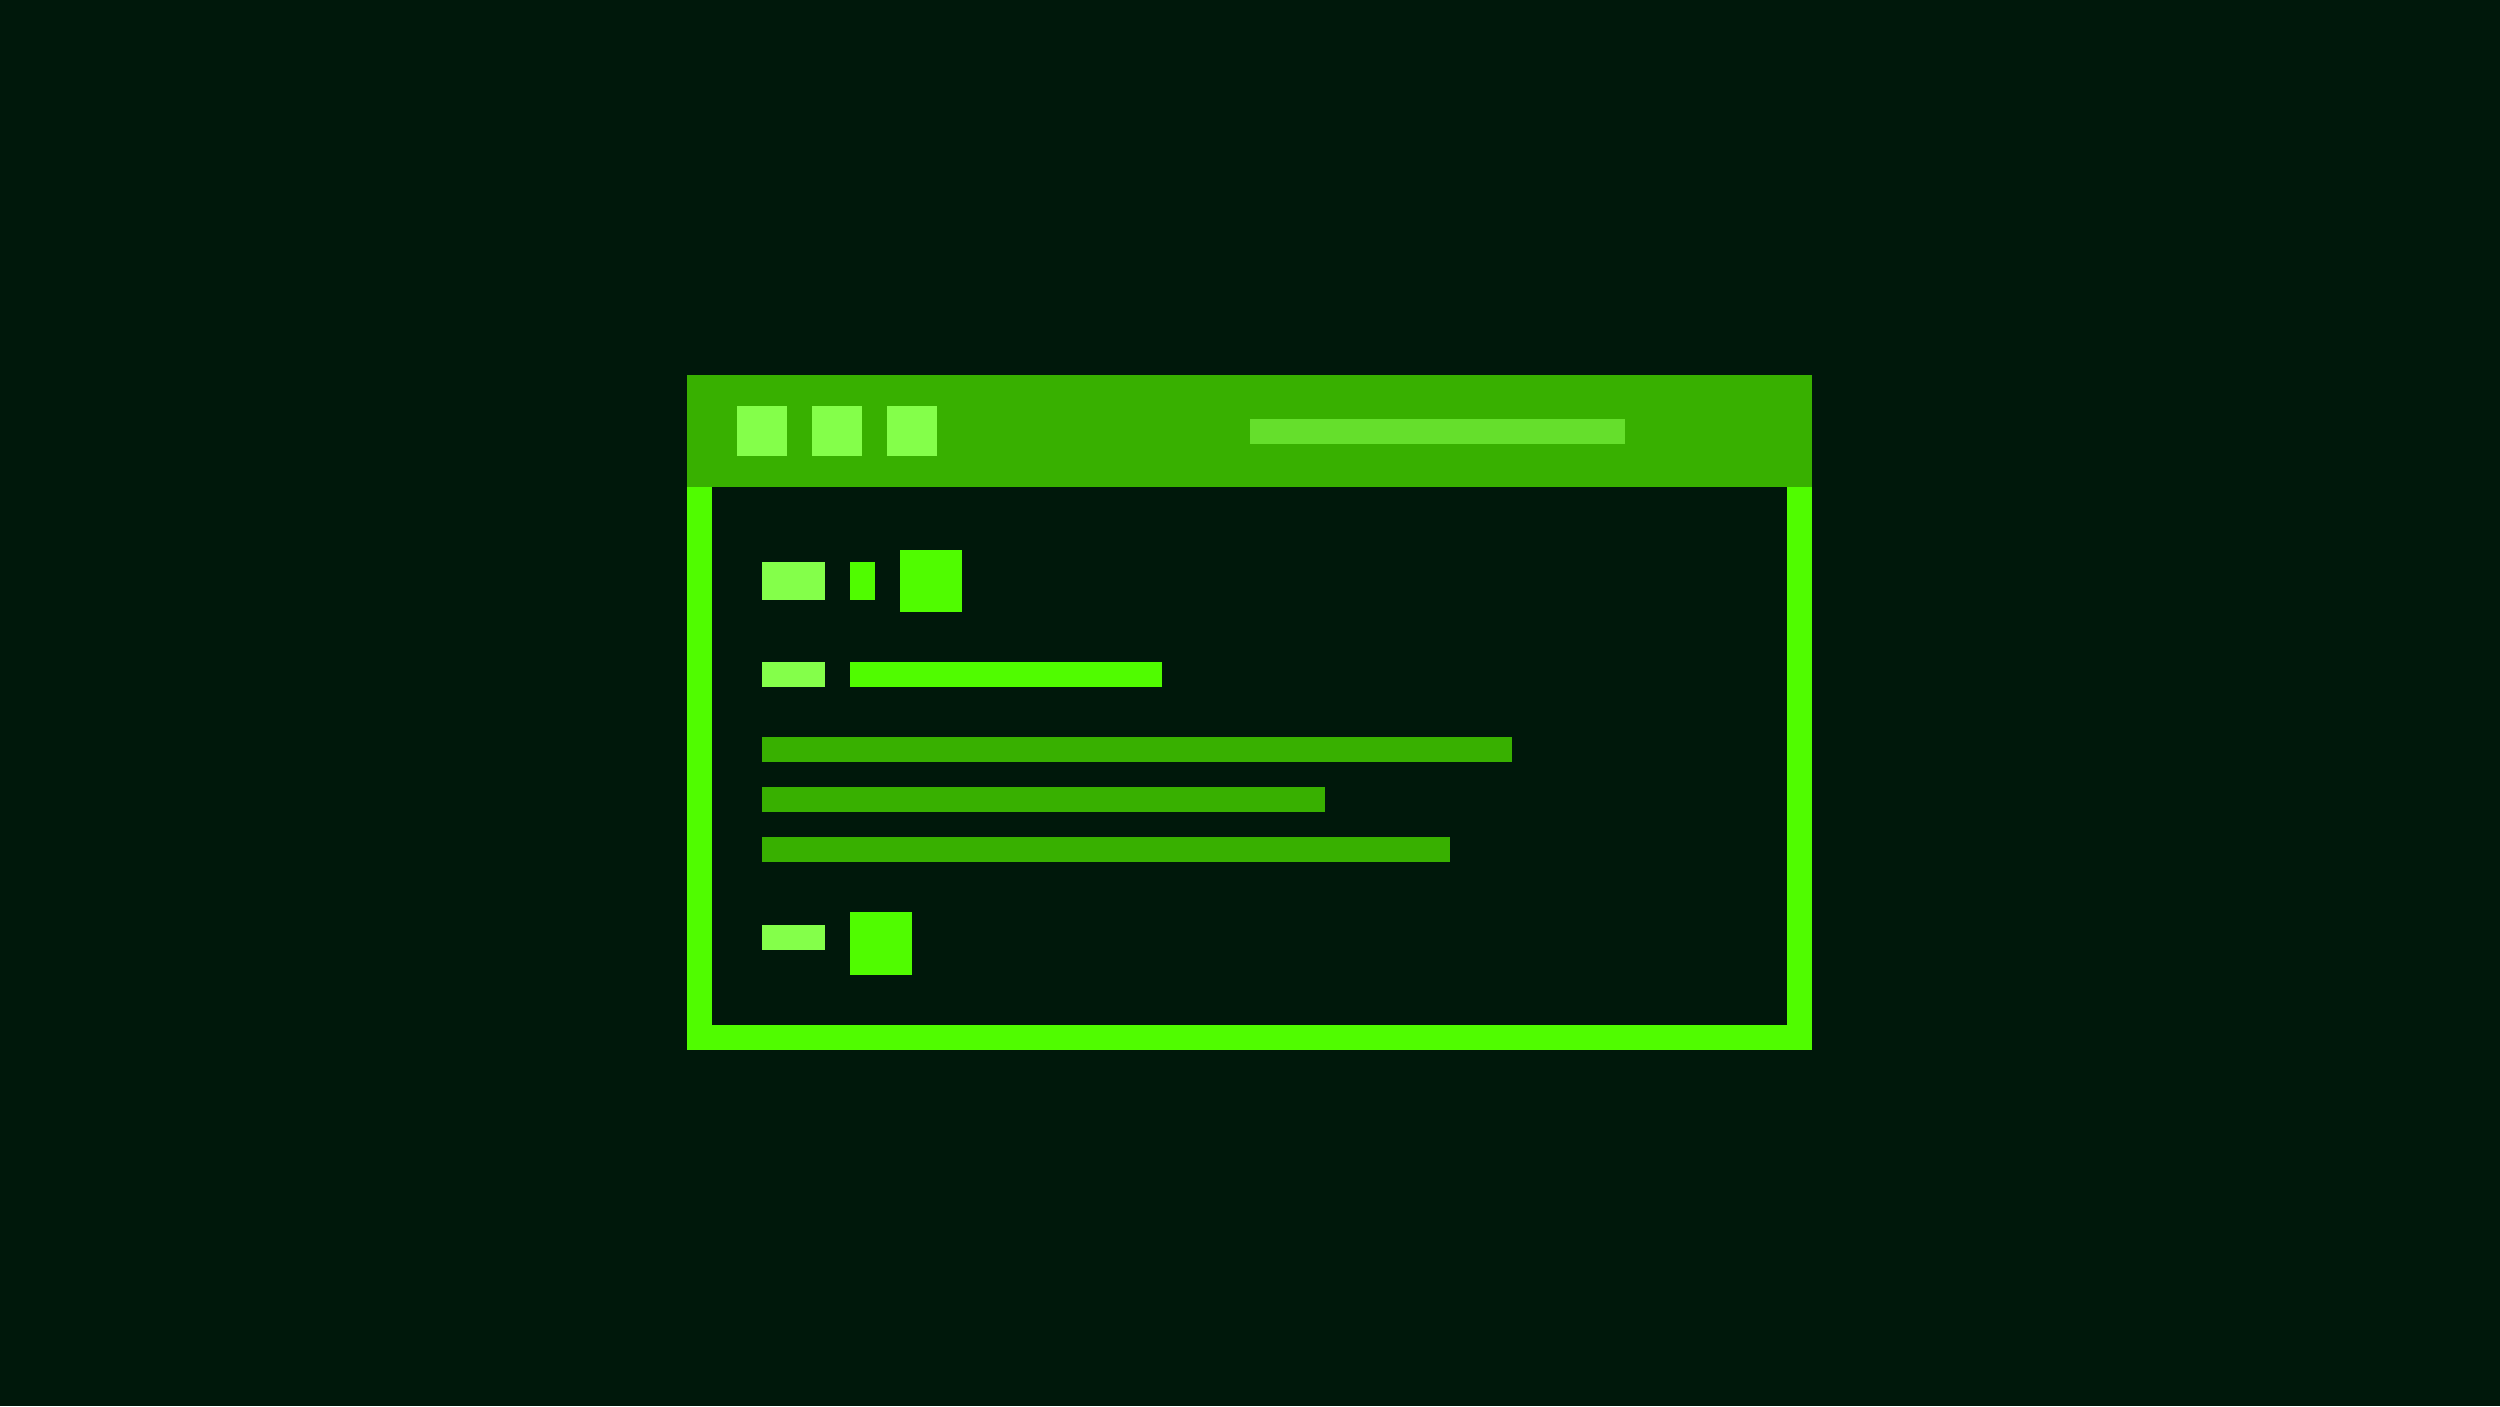
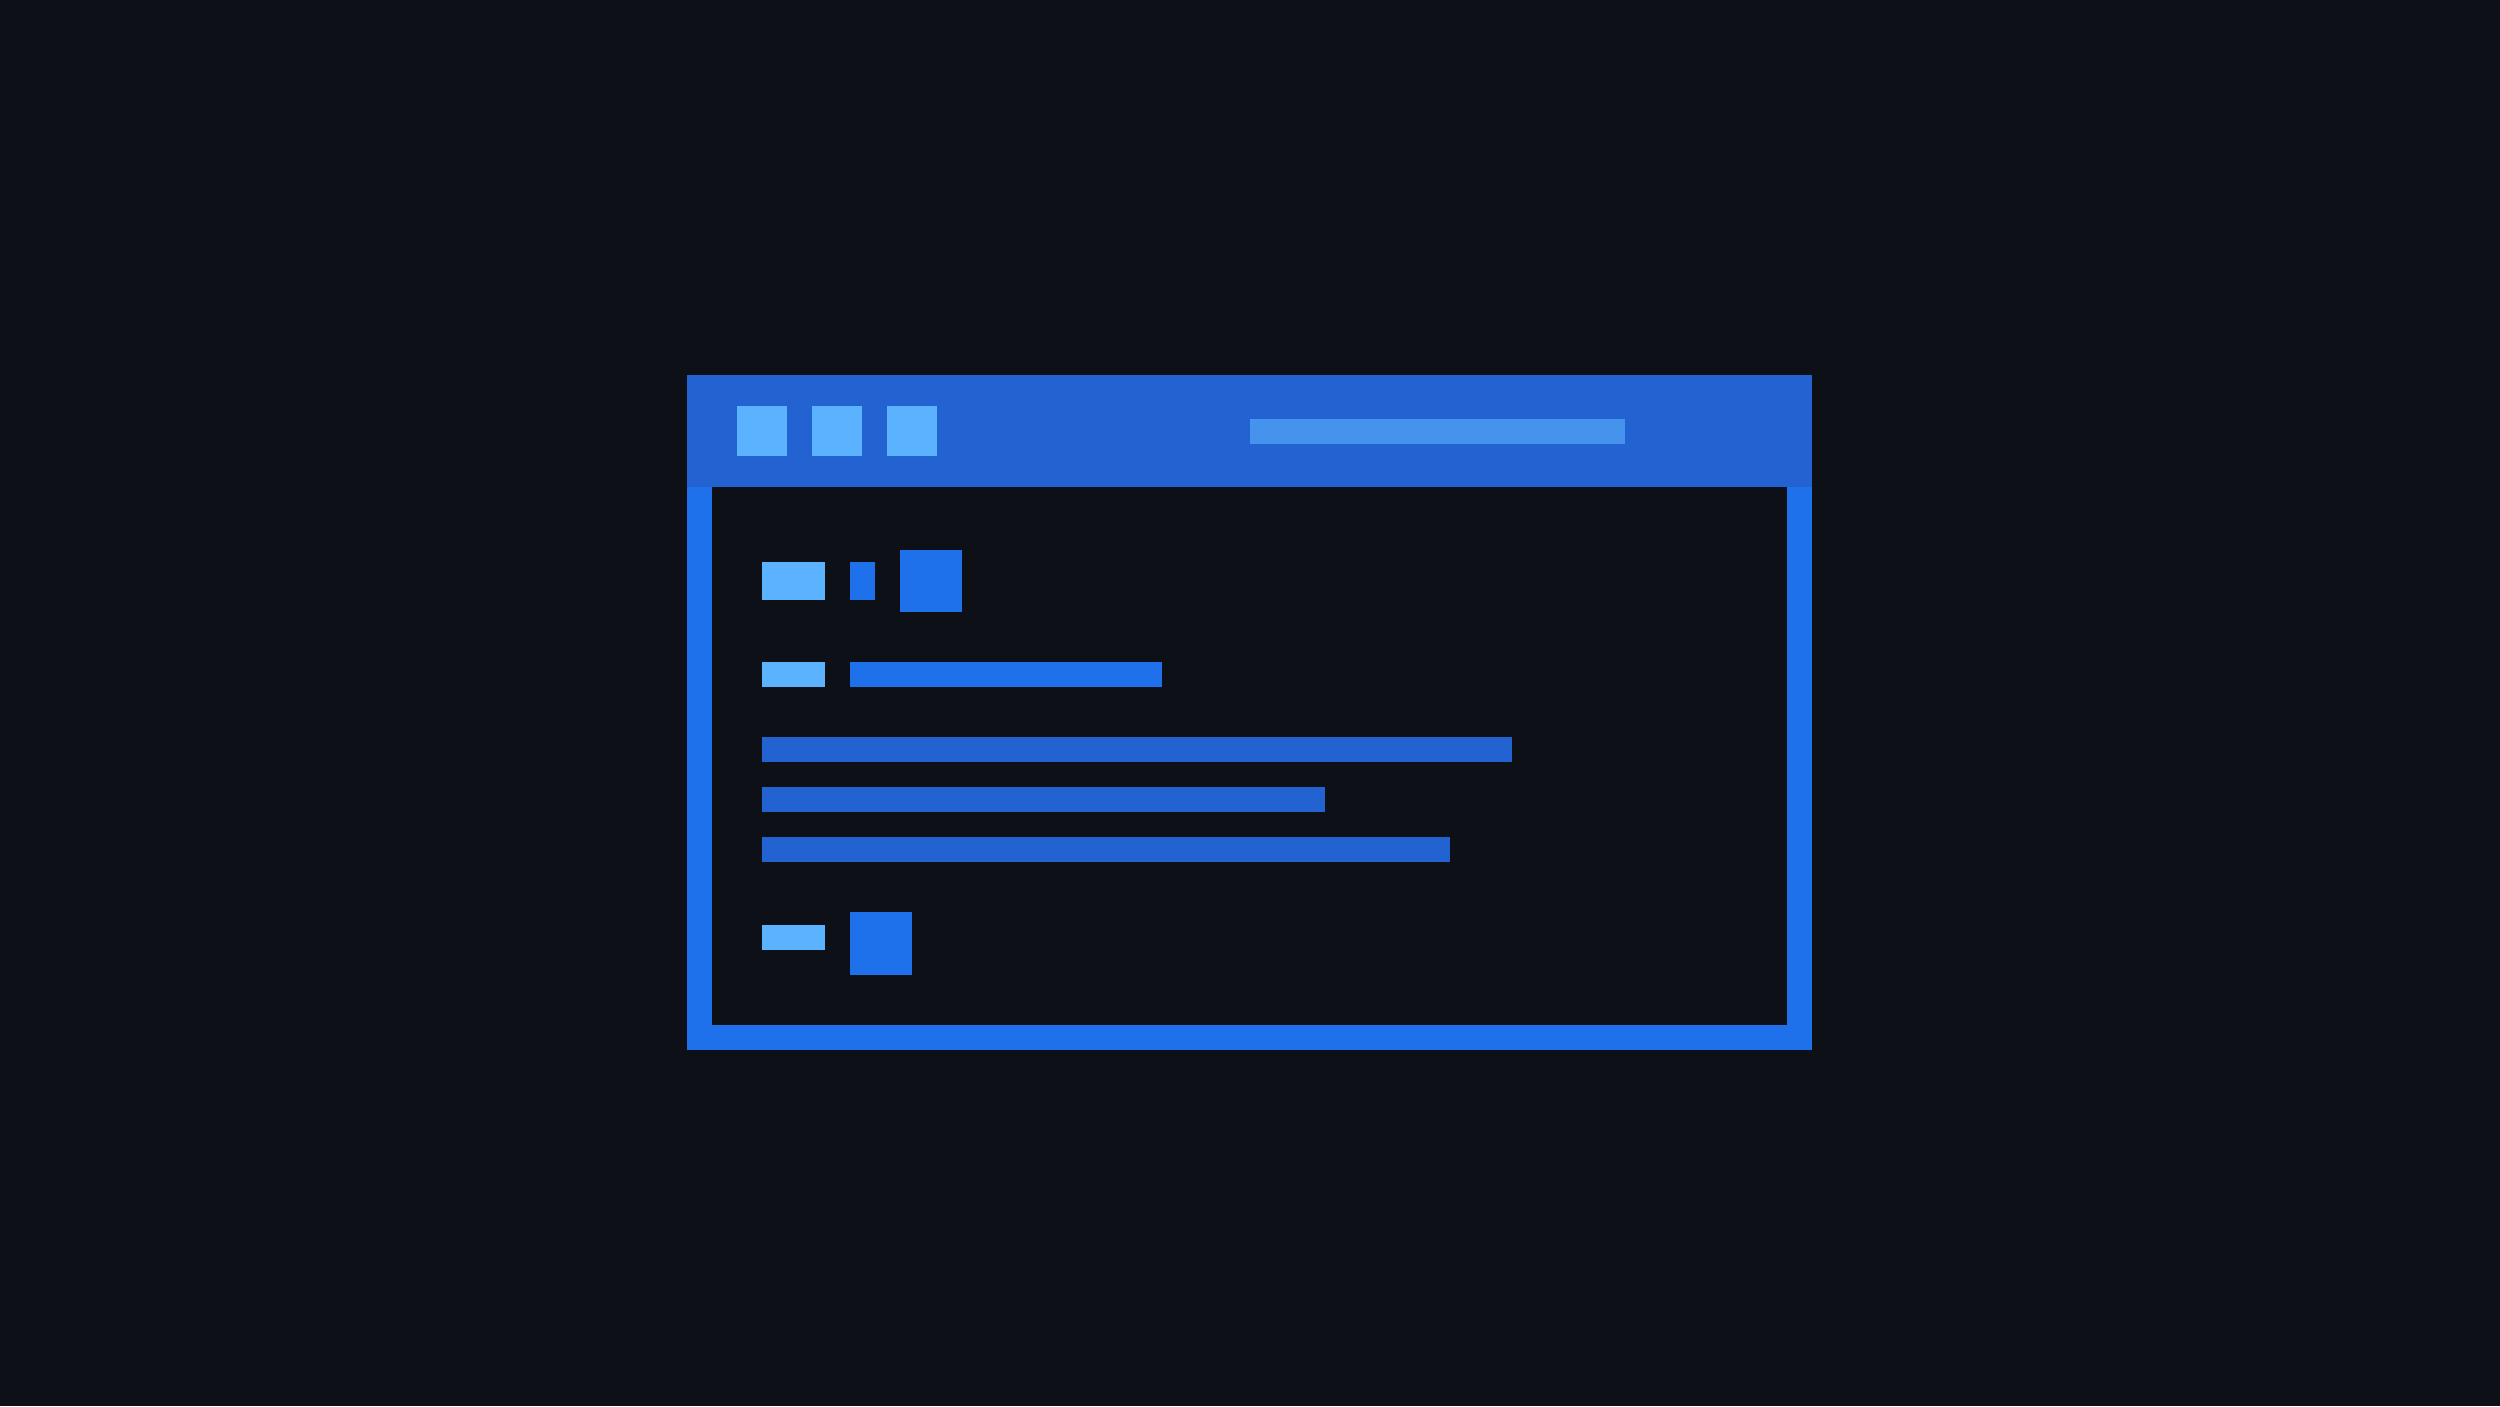
<svg xmlns="http://www.w3.org/2000/svg" viewBox="0 0 800 450" width="800" height="450" shape-rendering="crispEdges">
-   <rect x="0" y="0" width="800" height="450" fill="#00180B" />
-   <rect x="220" y="120" width="360" height="36" fill="#38B000" />
-   <rect x="220" y="120" width="8" height="36" fill="#38B000" />
-   <rect x="572" y="120" width="8" height="36" fill="#38B000" />
-   <rect x="220" y="156" width="8" height="180" fill="#50FC00" />
-   <rect x="572" y="156" width="8" height="180" fill="#50FC00" />
-   <rect x="220" y="328" width="360" height="8" fill="#50FC00" />
-   <rect x="236" y="130" width="16" height="16" fill="#84FF4A" />
-   <rect x="260" y="130" width="16" height="16" fill="#84FF4A" />
-   <rect x="284" y="130" width="16" height="16" fill="#84FF4A" />
-   <rect x="400" y="134" width="120" height="8" fill="#84FF4A" opacity="0.6" />
-   <rect x="244" y="180" width="20" height="12" fill="#84FF4A" />
-   <rect x="272" y="180" width="8" height="12" fill="#50FC00" />
-   <rect x="288" y="176" width="20" height="20" fill="#50FC00" />
-   <rect x="244" y="212" width="20" height="8" fill="#84FF4A" />
-   <rect x="272" y="212" width="100" height="8" fill="#50FC00" />
-   <rect x="244" y="236" width="240" height="8" fill="#38B000" />
-   <rect x="244" y="252" width="180" height="8" fill="#38B000" />
-   <rect x="244" y="268" width="220" height="8" fill="#38B000" />
-   <rect x="244" y="296" width="20" height="8" fill="#84FF4A" />
-   <rect x="272" y="292" width="20" height="20" fill="#50FC00" />
+   <defs>
+     <style>
+       .bg     { fill: #0d1117; }
+       .hi     { fill: #5bb3ff; }
+       .mid    { fill: #1f71eb; }
+       .shadow { fill: #2363d1; }
+       @media (prefers-color-scheme: light) {
+         .bg     { fill: #e2f2ff; }
+         .hi     { fill: #1f71eb; }
+         .mid    { fill: #0092ff; }
+         .shadow { fill: #1f71eb; }
+       }
+     </style>
+   </defs>
+   <rect x="0" y="0" width="800" height="450" class="bg" />
+   <rect x="220" y="120" width="360" height="36" class="shadow" />
+   <rect x="220" y="120" width="8" height="36" class="shadow" />
+   <rect x="572" y="120" width="8" height="36" class="shadow" />
+   <rect x="220" y="156" width="8" height="180" class="mid" />
+   <rect x="572" y="156" width="8" height="180" class="mid" />
+   <rect x="220" y="328" width="360" height="8" class="mid" />
+   <rect x="236" y="130" width="16" height="16" class="hi" />
+   <rect x="260" y="130" width="16" height="16" class="hi" />
+   <rect x="284" y="130" width="16" height="16" class="hi" />
+   <rect x="400" y="134" width="120" height="8" class="hi" opacity="0.6" />
+   <rect x="244" y="180" width="20" height="12" class="hi" />
+   <rect x="272" y="180" width="8" height="12" class="mid" />
+   <rect x="288" y="176" width="20" height="20" class="mid" />
+   <rect x="244" y="212" width="20" height="8" class="hi" />
+   <rect x="272" y="212" width="100" height="8" class="mid" />
+   <rect x="244" y="236" width="240" height="8" class="shadow" />
+   <rect x="244" y="252" width="180" height="8" class="shadow" />
+   <rect x="244" y="268" width="220" height="8" class="shadow" />
+   <rect x="244" y="296" width="20" height="8" class="hi" />
+   <rect x="272" y="292" width="20" height="20" class="mid" />
</svg>
